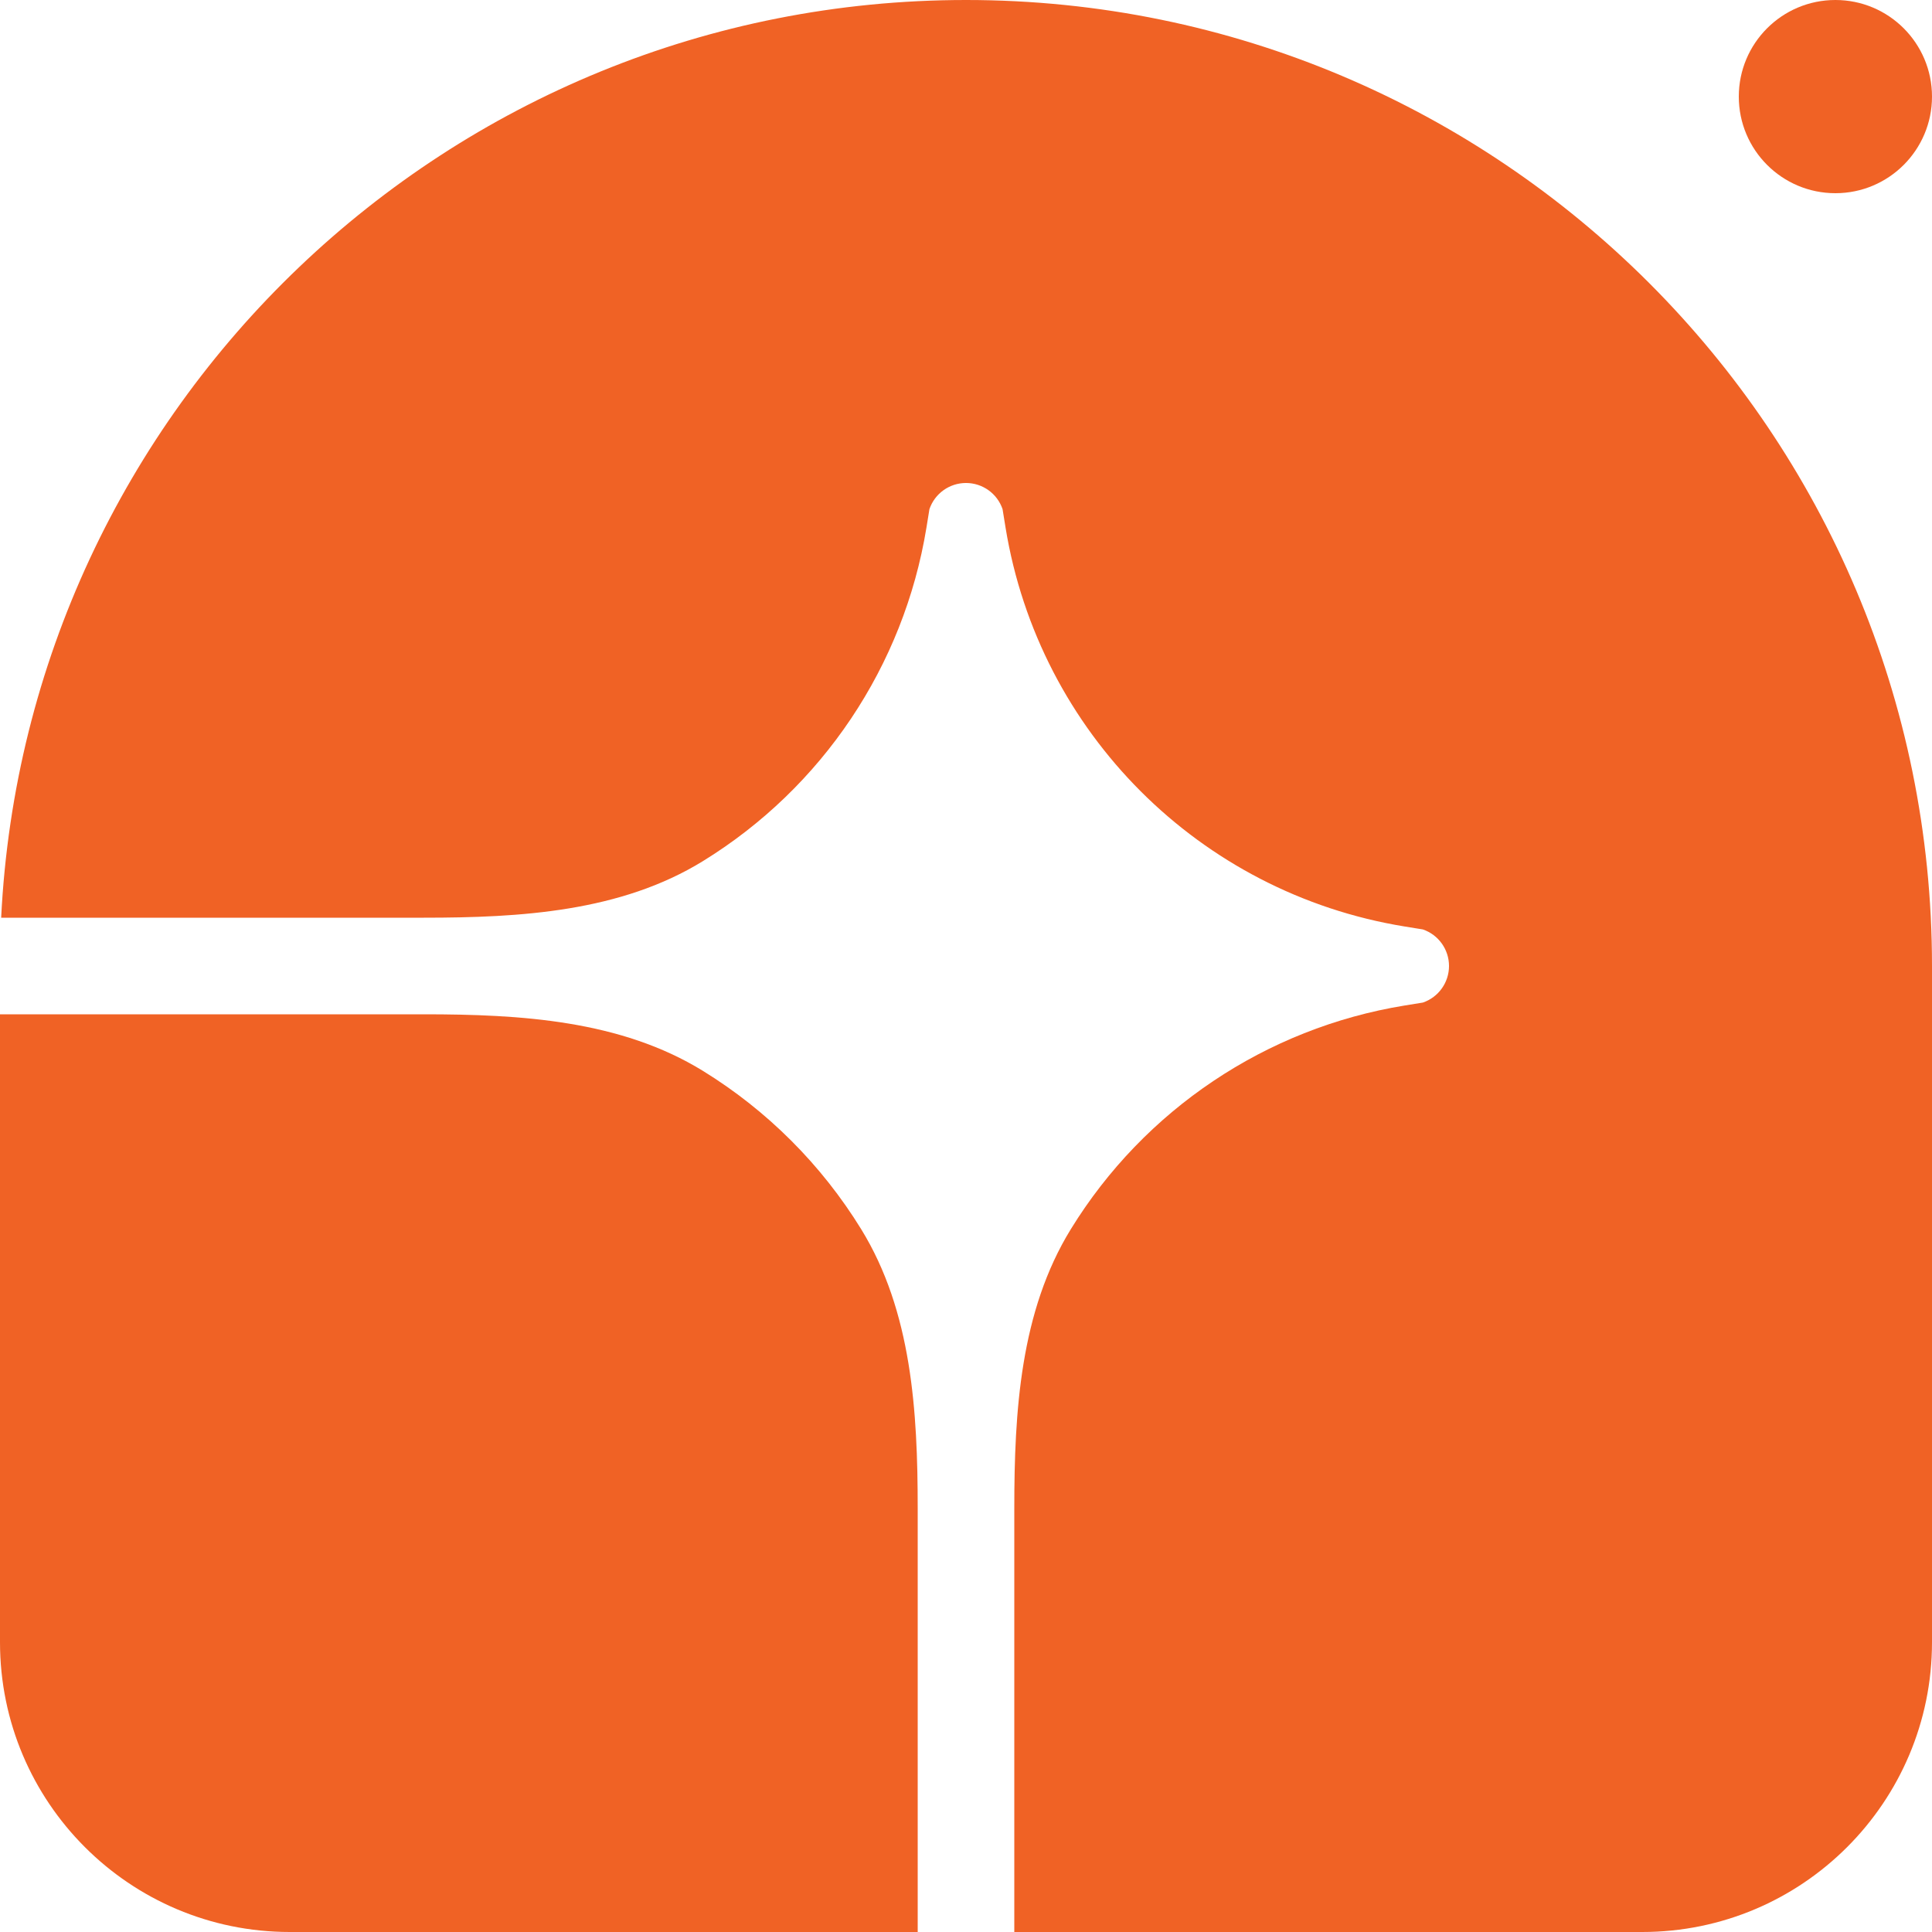
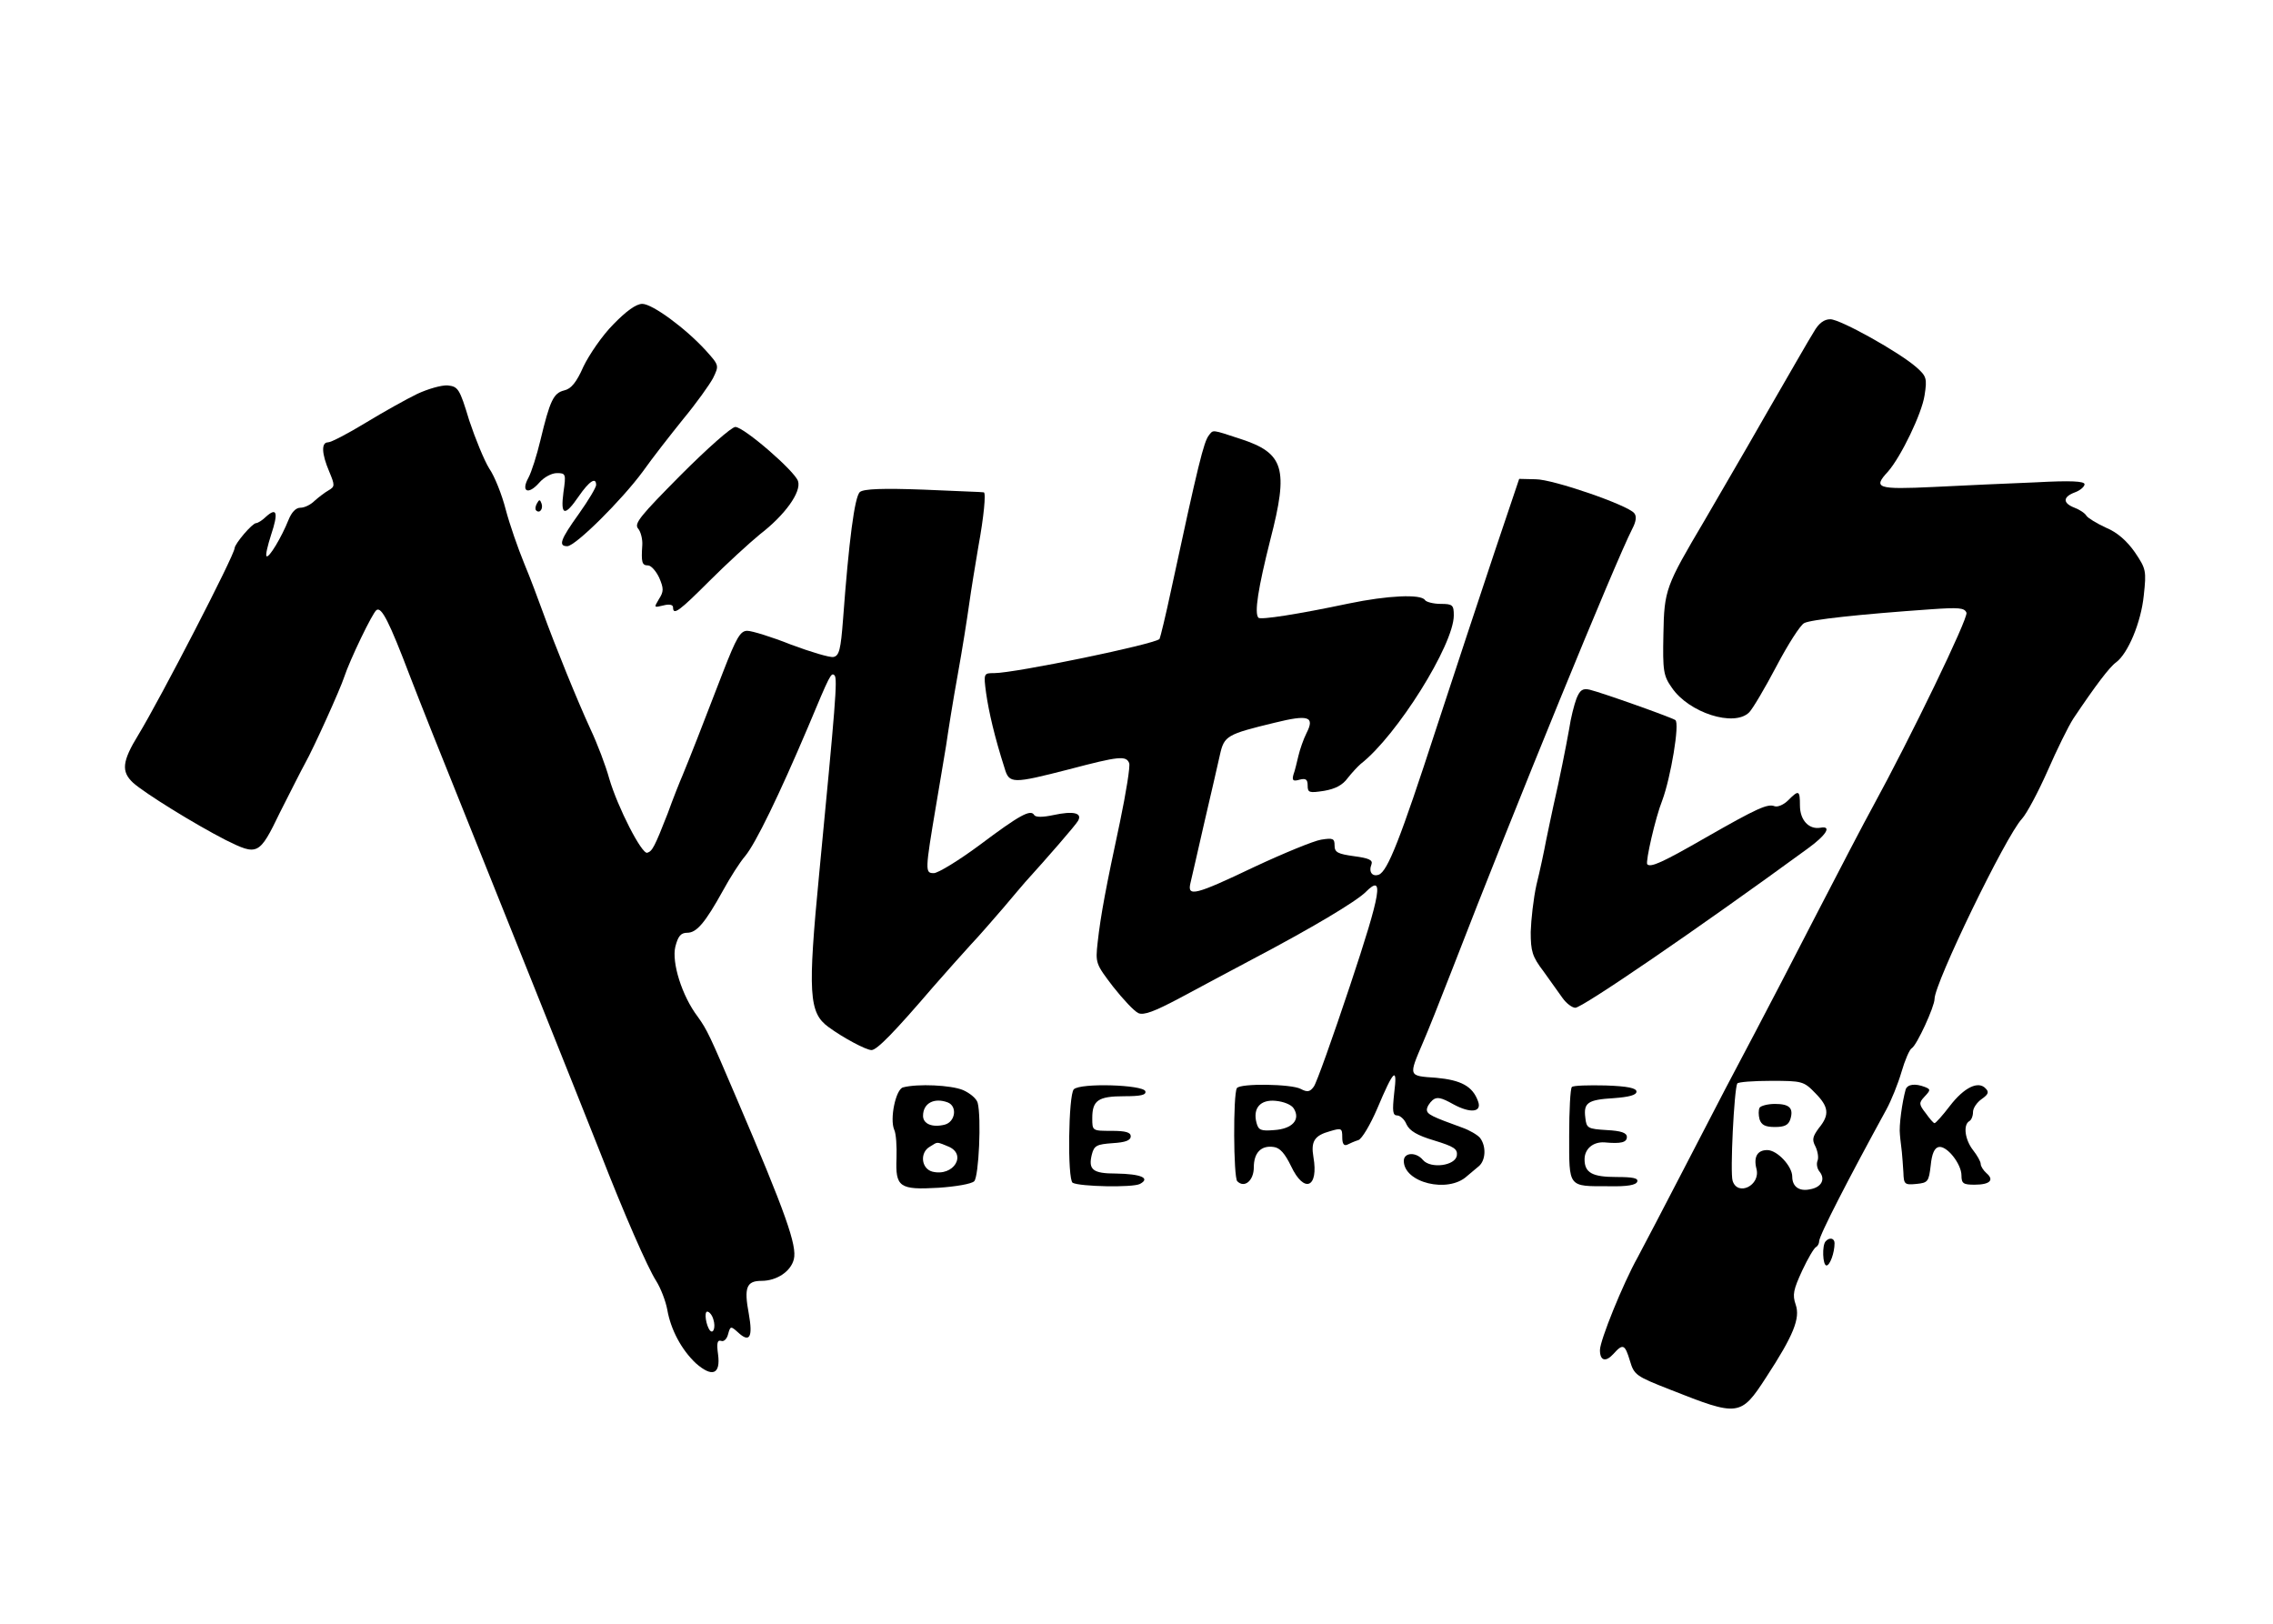
- <svg xmlns="http://www.w3.org/2000/svg" width="40" height="40" fill="none" viewBox="0 0 40 40">
-   <path fill="#F06225" d="M20 0c11.046 0 20 8.954 20 20v14a6 6 0 0 1-6 6H21v-8.774c0-2.002.122-4.076 1.172-5.78a10 10 0 0 1 6.904-4.627l.383-.062a.8.8 0 0 0 0-1.514l-.383-.062a10 10 0 0 1-8.257-8.257l-.062-.383a.8.8 0 0 0-1.514 0l-.062.383a9.999 9.999 0 0 1-4.627 6.904C12.85 18.878 10.776 19 8.774 19H.024C.547 8.419 9.29 0 20 0Z" />
-   <path fill="#F06225" d="M0 21h8.774c2.002 0 4.076.122 5.78 1.172a10.02 10.02 0 0 1 3.274 3.274C18.878 27.15 19 29.224 19 31.226V40H6a6 6 0 0 1-6-6V21ZM40 2a2 2 0 1 1-4 0 2 2 0 0 1 4 0Z" />
+ <svg xmlns="http://www.w3.org/2000/svg" version="1.0" width="591pt" height="422pt" viewBox="0 0 591 422" preserveAspectRatio="xMidYMid meet">
+   <g transform="translate(0,422) scale(0.1,-0.1)" fill="#000000" stroke="none">
+     <path d="M1595 3377 c-29 -29 -63 -79 -78 -110 -18 -41 -32 -58 -50 -62 -28 -7 -37 -26 -62 -130 -9 -38 -23 -82 -31 -97 -20 -36 -1 -46 28 -13 12 14 32 25 46 25 23 0 24 -2 17 -50 -8 -61 3 -64 40 -10 27 39 45 51 45 29 0 -6 -20 -40 -45 -75 -48 -67 -54 -84 -30 -84 21 0 142 120 197 195 24 34 71 94 104 135 34 41 69 90 78 107 16 33 16 33 -19 72 -53 58 -139 121 -165 121 -16 0 -42 -19 -75 -53z" />
+     <path d="M4716 3357 c-11 -17 -67 -115 -126 -217 -58 -102 -130 -224 -158 -273 -101 -171 -105 -180 -107 -296 -2 -95 0 -108 22 -139 44 -65 162 -103 201 -64 9 9 41 63 71 120 30 57 62 107 72 112 16 9 143 23 330 36 72 5 87 4 92 -9 5 -14 -146 -326 -245 -507 -20 -36 -84 -159 -144 -275 -59 -115 -132 -255 -161 -310 -65 -123 -78 -147 -188 -360 -48 -93 -101 -194 -117 -224 -38 -68 -98 -216 -98 -241 0 -28 15 -32 35 -10 25 28 30 25 43 -18 11 -37 16 -40 105 -75 177 -70 183 -70 249 32 72 110 89 154 77 189 -9 26 -6 39 17 89 15 32 31 59 36 61 4 2 8 9 8 15 0 15 77 164 175 343 12 22 30 66 39 97 9 31 21 59 27 62 13 8 59 108 59 128 0 41 185 423 227 468 13 14 43 71 67 125 24 55 54 116 67 136 57 85 94 134 111 146 31 23 65 104 72 174 7 64 6 69 -23 112 -21 30 -46 52 -75 64 -24 11 -47 25 -51 31 -4 7 -18 16 -31 21 -31 12 -31 28 1 40 14 5 25 15 25 21 0 8 -35 10 -127 5 -71 -3 -190 -8 -265 -12 -148 -7 -159 -3 -119 40 34 39 88 151 95 198 7 44 5 50 -21 73 -44 39 -198 125 -224 125 -16 0 -30 -10 -43 -33z m3 -1978 c36 -36 39 -57 10 -92 -16 -22 -18 -30 -9 -47 6 -12 9 -29 6 -37 -4 -9 -1 -22 5 -29 16 -20 5 -41 -25 -46 -28 -6 -46 7 -46 33 0 27 -39 69 -65 69 -26 0 -36 -18 -28 -49 11 -43 -49 -72 -62 -31 -7 21 4 238 12 253 2 4 42 7 88 7 80 0 85 -1 114 -31z" />
+     <path d="M4575 1340 c-3 -6 -3 -19 0 -30 5 -15 15 -20 40 -20 25 0 35 5 40 20 9 29 -2 40 -40 40 -19 0 -37 -5 -40 -10z" />
+     <path d="M1085 3196 c-27 -13 -88 -47 -134 -75 -46 -28 -90 -51 -98 -51 -18 0 -17 -29 3 -76 15 -36 15 -39 -2 -49 -9 -5 -26 -18 -36 -27 -10 -10 -26 -18 -37 -18 -12 0 -23 -12 -31 -32 -18 -45 -51 -100 -57 -94 -3 3 3 28 12 56 19 57 15 72 -13 47 -10 -10 -22 -17 -26 -17 -10 0 -55 -53 -56 -65 0 -18 -194 -393 -250 -485 -43 -70 -45 -96 -14 -125 30 -27 159 -107 241 -149 83 -41 87 -40 141 72 27 53 56 111 65 127 23 41 92 194 102 225 14 43 74 168 84 174 13 9 33 -30 87 -172 25 -65 85 -216 134 -337 86 -214 302 -753 362 -905 60 -154 122 -296 144 -330 12 -19 25 -53 29 -75 9 -52 37 -104 74 -139 43 -38 65 -29 58 23 -4 29 -2 38 8 35 7 -3 15 5 18 17 6 22 7 22 26 5 30 -28 39 -13 28 48 -13 69 -6 86 33 86 39 0 76 24 84 56 9 35 -21 120 -149 419 -70 164 -76 177 -101 212 -41 54 -68 141 -58 182 7 27 14 36 31 36 24 0 46 25 93 110 18 33 44 74 58 90 27 33 87 156 163 335 57 136 60 143 69 134 8 -9 2 -78 -40 -515 -30 -311 -27 -362 24 -399 38 -28 98 -60 112 -60 14 0 59 46 161 165 34 39 78 88 98 110 21 22 58 65 84 95 25 30 51 60 56 66 59 65 132 149 138 160 12 21 -13 26 -64 15 -28 -6 -46 -6 -50 0 -9 16 -38 0 -142 -78 -54 -40 -108 -73 -119 -73 -23 0 -23 5 6 177 9 51 20 121 26 155 5 35 18 117 30 183 12 66 25 149 30 185 5 36 16 103 24 150 14 76 20 139 14 140 -2 1 -72 3 -156 7 -107 4 -156 2 -166 -6 -14 -11 -29 -129 -44 -331 -6 -79 -10 -95 -25 -98 -9 -2 -59 13 -110 32 -50 20 -102 36 -114 36 -18 0 -28 -17 -63 -107 -23 -60 -53 -137 -67 -173 -14 -36 -31 -78 -38 -95 -7 -16 -25 -61 -39 -100 -34 -87 -40 -98 -53 -102 -14 -5 -77 118 -99 193 -9 33 -31 91 -49 129 -34 74 -91 214 -124 305 -11 30 -32 87 -48 125 -16 39 -38 102 -48 140 -10 39 -29 87 -43 107 -13 21 -36 77 -52 125 -25 83 -29 88 -56 91 -16 1 -51 -9 -79 -22z m770 -2407 c6 -19 0 -38 -9 -28 -10 12 -16 49 -7 49 5 0 13 -9 16 -21z" />
+     <path d="M1771 2986 c-105 -106 -123 -127 -112 -140 7 -8 12 -28 11 -43 -3 -45 -1 -53 15 -53 8 0 21 -15 29 -32 12 -28 12 -36 -1 -56 -13 -22 -13 -22 12 -16 15 4 25 2 25 -5 0 -22 16 -10 95 69 44 44 103 98 131 121 65 50 108 110 99 138 -8 26 -141 141 -163 141 -10 0 -73 -56 -141 -124z" />
+     <path d="M3143 3088 c-13 -17 -27 -72 -98 -402 -14 -66 -28 -123 -30 -127 -8 -13 -376 -89 -430 -89 -27 0 -28 0 -21 -52 7 -49 22 -114 48 -195 12 -41 20 -41 168 -3 129 34 148 36 156 16 3 -8 -8 -76 -24 -153 -36 -168 -50 -241 -58 -313 -6 -54 -5 -56 40 -115 26 -33 55 -64 66 -69 14 -6 41 4 107 39 48 26 135 72 193 103 150 79 266 148 291 173 48 48 41 2 -41 -244 -45 -135 -87 -253 -94 -262 -10 -14 -17 -15 -34 -6 -24 13 -158 15 -166 2 -10 -16 -9 -232 1 -242 19 -19 43 2 43 36 0 38 19 58 52 53 16 -2 29 -17 45 -50 34 -72 72 -56 58 24 -7 41 3 56 43 67 30 9 32 8 32 -16 0 -16 4 -23 13 -19 6 3 19 9 29 12 9 3 31 40 49 82 43 102 53 111 44 40 -5 -47 -4 -58 8 -58 7 0 19 -10 24 -23 8 -17 28 -29 72 -42 52 -16 61 -22 59 -39 -4 -27 -68 -35 -88 -12 -18 22 -50 20 -50 -2 0 -57 115 -85 164 -40 9 7 22 19 31 26 18 15 20 52 3 74 -7 8 -28 20 -45 26 -80 29 -93 35 -93 47 0 7 7 18 15 25 11 9 22 7 54 -11 44 -24 75 -21 64 8 -14 39 -44 55 -109 61 -73 5 -72 3 -34 92 11 25 45 110 76 190 164 424 424 1059 468 1145 10 19 12 33 5 41 -17 21 -211 88 -256 88 l-43 1 -64 -190 c-35 -104 -103 -311 -152 -460 -93 -286 -126 -370 -149 -379 -17 -6 -27 7 -19 27 4 11 -7 16 -45 21 -43 6 -51 10 -51 28 0 18 -4 20 -35 15 -19 -3 -97 -35 -174 -71 -153 -73 -174 -78 -166 -43 3 12 19 83 36 157 17 74 36 154 41 178 11 49 18 53 142 83 89 22 105 16 83 -27 -8 -16 -17 -42 -21 -59 -4 -16 -9 -39 -13 -49 -4 -15 -1 -18 16 -13 16 4 21 1 21 -15 0 -19 4 -20 43 -14 29 5 48 15 61 33 11 14 26 30 34 37 94 73 242 310 242 386 0 27 -3 30 -34 30 -19 0 -38 5 -41 10 -10 16 -97 12 -198 -9 -133 -28 -229 -43 -235 -37 -11 12 -1 76 31 203 48 185 36 225 -78 262 -76 25 -70 24 -82 9z m221 -1750 c18 -29 -4 -53 -51 -56 -35 -3 -41 0 -46 19 -10 38 10 61 50 57 21 -2 41 -10 47 -20z" />
+     <path d="M1396 2911 c-4 -7 -5 -15 -2 -18 9 -9 19 4 14 18 -4 11 -6 11 -12 0z" />
+     <path d="M4099 2404 c-6 -16 -15 -51 -19 -79 -9 -50 -24 -126 -41 -200 -5 -22 -13 -62 -19 -90 -5 -27 -16 -79 -25 -115 -8 -36 -14 -91 -15 -123 0 -50 4 -64 33 -102 17 -24 40 -56 50 -70 10 -14 25 -25 33 -25 18 0 314 202 603 413 50 36 65 61 34 55 -30 -5 -53 20 -53 58 0 40 -3 41 -31 13 -11 -11 -27 -18 -35 -15 -18 7 -45 -5 -178 -81 -113 -65 -144 -79 -153 -70 -5 6 21 121 39 166 22 59 46 201 34 209 -13 8 -190 71 -223 79 -18 4 -25 -1 -34 -23z" />
+     <path d="M2348 1393 c-19 -5 -35 -82 -23 -110 5 -10 7 -43 6 -74 -3 -75 7 -83 109 -77 45 3 86 10 93 17 12 12 19 166 9 204 -3 11 -20 25 -38 33 -31 13 -118 17 -156 7z m116 -39 c26 -10 20 -51 -8 -58 -32 -8 -56 2 -56 23 0 33 29 48 64 35z m0 -114 c52 -20 16 -80 -40 -66 -29 8 -33 50 -6 65 21 13 16 13 46 1z" />
+     <path d="M2792 1388 c-14 -14 -17 -234 -3 -243 18 -10 156 -13 175 -3 28 15 3 26 -62 27 -61 0 -73 10 -63 50 6 23 13 26 54 29 33 2 47 7 47 18 0 10 -13 14 -50 14 -50 0 -50 0 -50 33 0 46 15 57 83 57 42 0 58 3 55 13 -6 17 -169 22 -186 5z" />
+     <path d="M4087 1394 c-4 -4 -7 -61 -7 -126 0 -137 -4 -132 104 -132 47 -1 70 3 73 12 3 9 -11 12 -54 12 -63 0 -83 11 -83 46 0 27 22 46 52 44 43 -4 58 0 58 14 0 11 -15 16 -52 18 -50 3 -53 5 -56 32 -5 39 6 47 74 51 40 3 59 8 59 17 0 9 -22 14 -80 16 -45 1 -84 0 -88 -4z" />
+     <path d="M4955 1388 c-9 -32 -18 -95 -15 -118 1 -14 4 -34 5 -45 1 -11 3 -35 4 -53 1 -31 3 -33 34 -30 30 3 32 6 37 48 3 31 10 46 21 48 21 4 59 -44 59 -74 0 -21 5 -24 34 -24 40 0 52 12 31 30 -8 7 -15 18 -15 24 0 6 -9 22 -20 36 -21 27 -26 65 -10 75 6 3 10 14 10 24 0 10 10 25 23 34 17 12 19 18 10 27 -19 21 -56 3 -93 -45 -19 -25 -37 -45 -40 -45 -3 0 -13 12 -23 26 -18 23 -18 27 -3 43 16 17 16 19 1 25 -26 10 -45 7 -50 -6z" />
+     <path d="M4747 993 c-10 -10 -8 -63 2 -63 9 0 21 33 21 58 0 13 -13 16 -23 5z" />
+   </g>
</svg>
